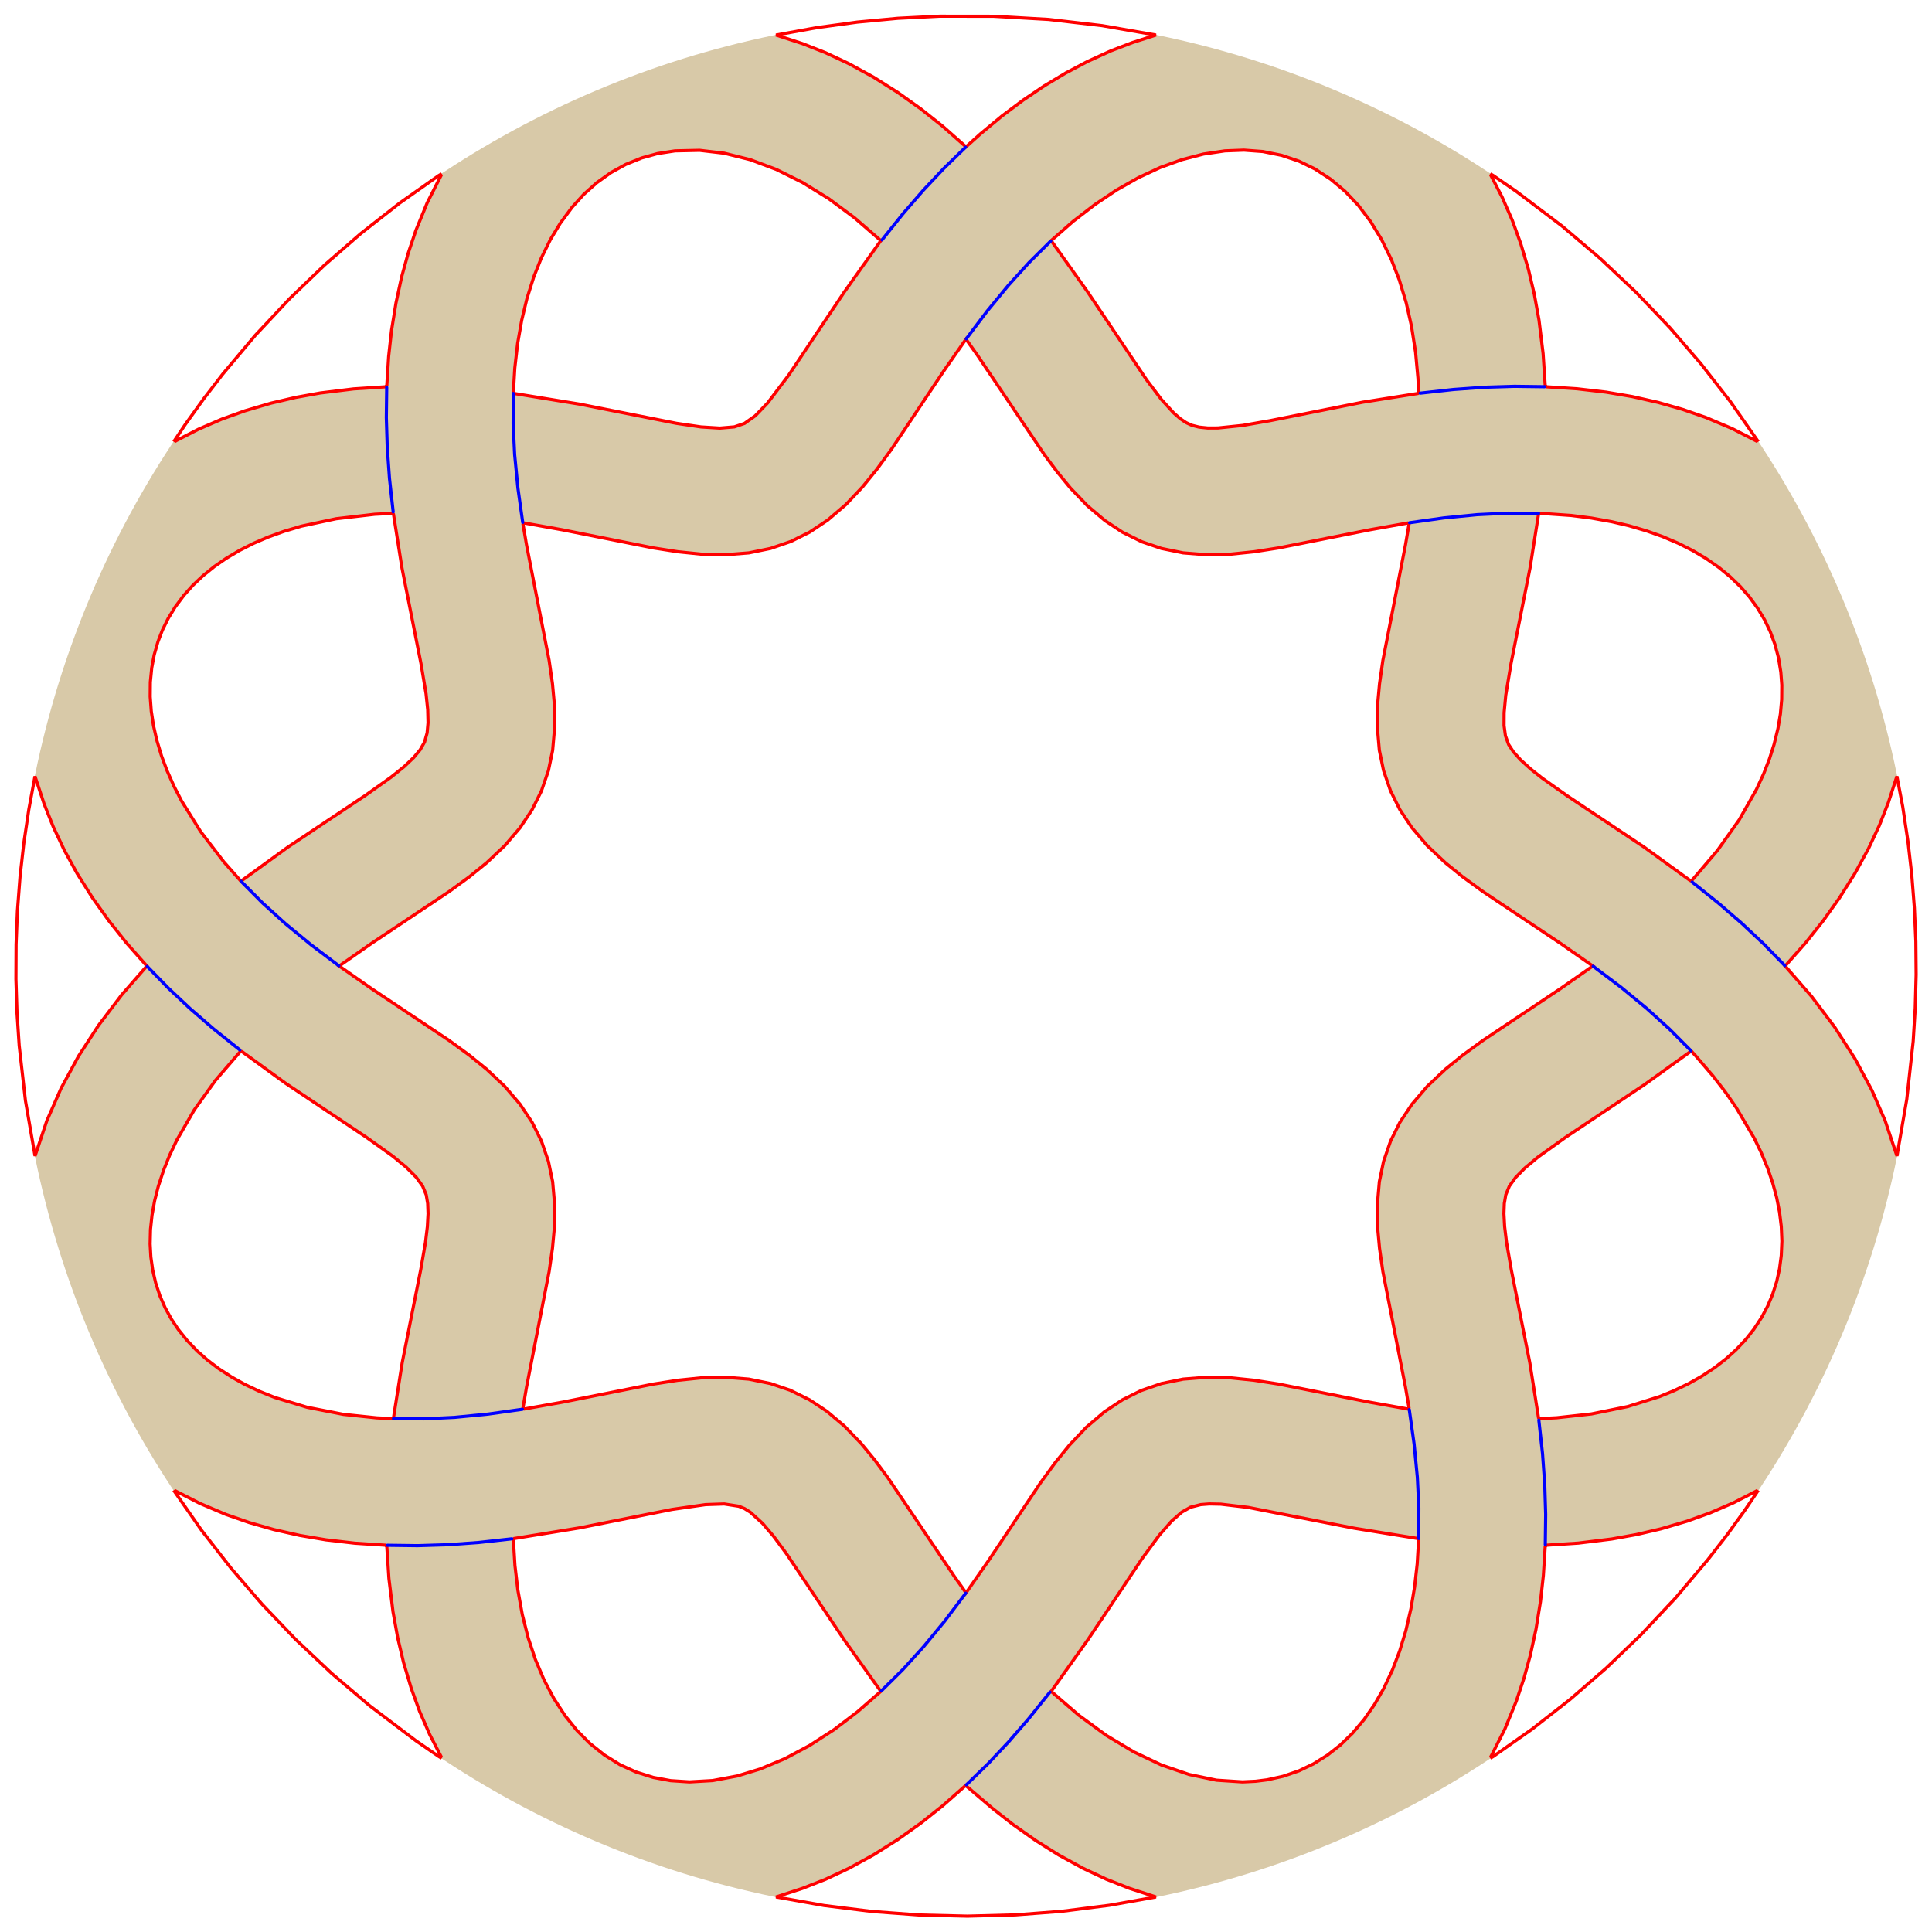
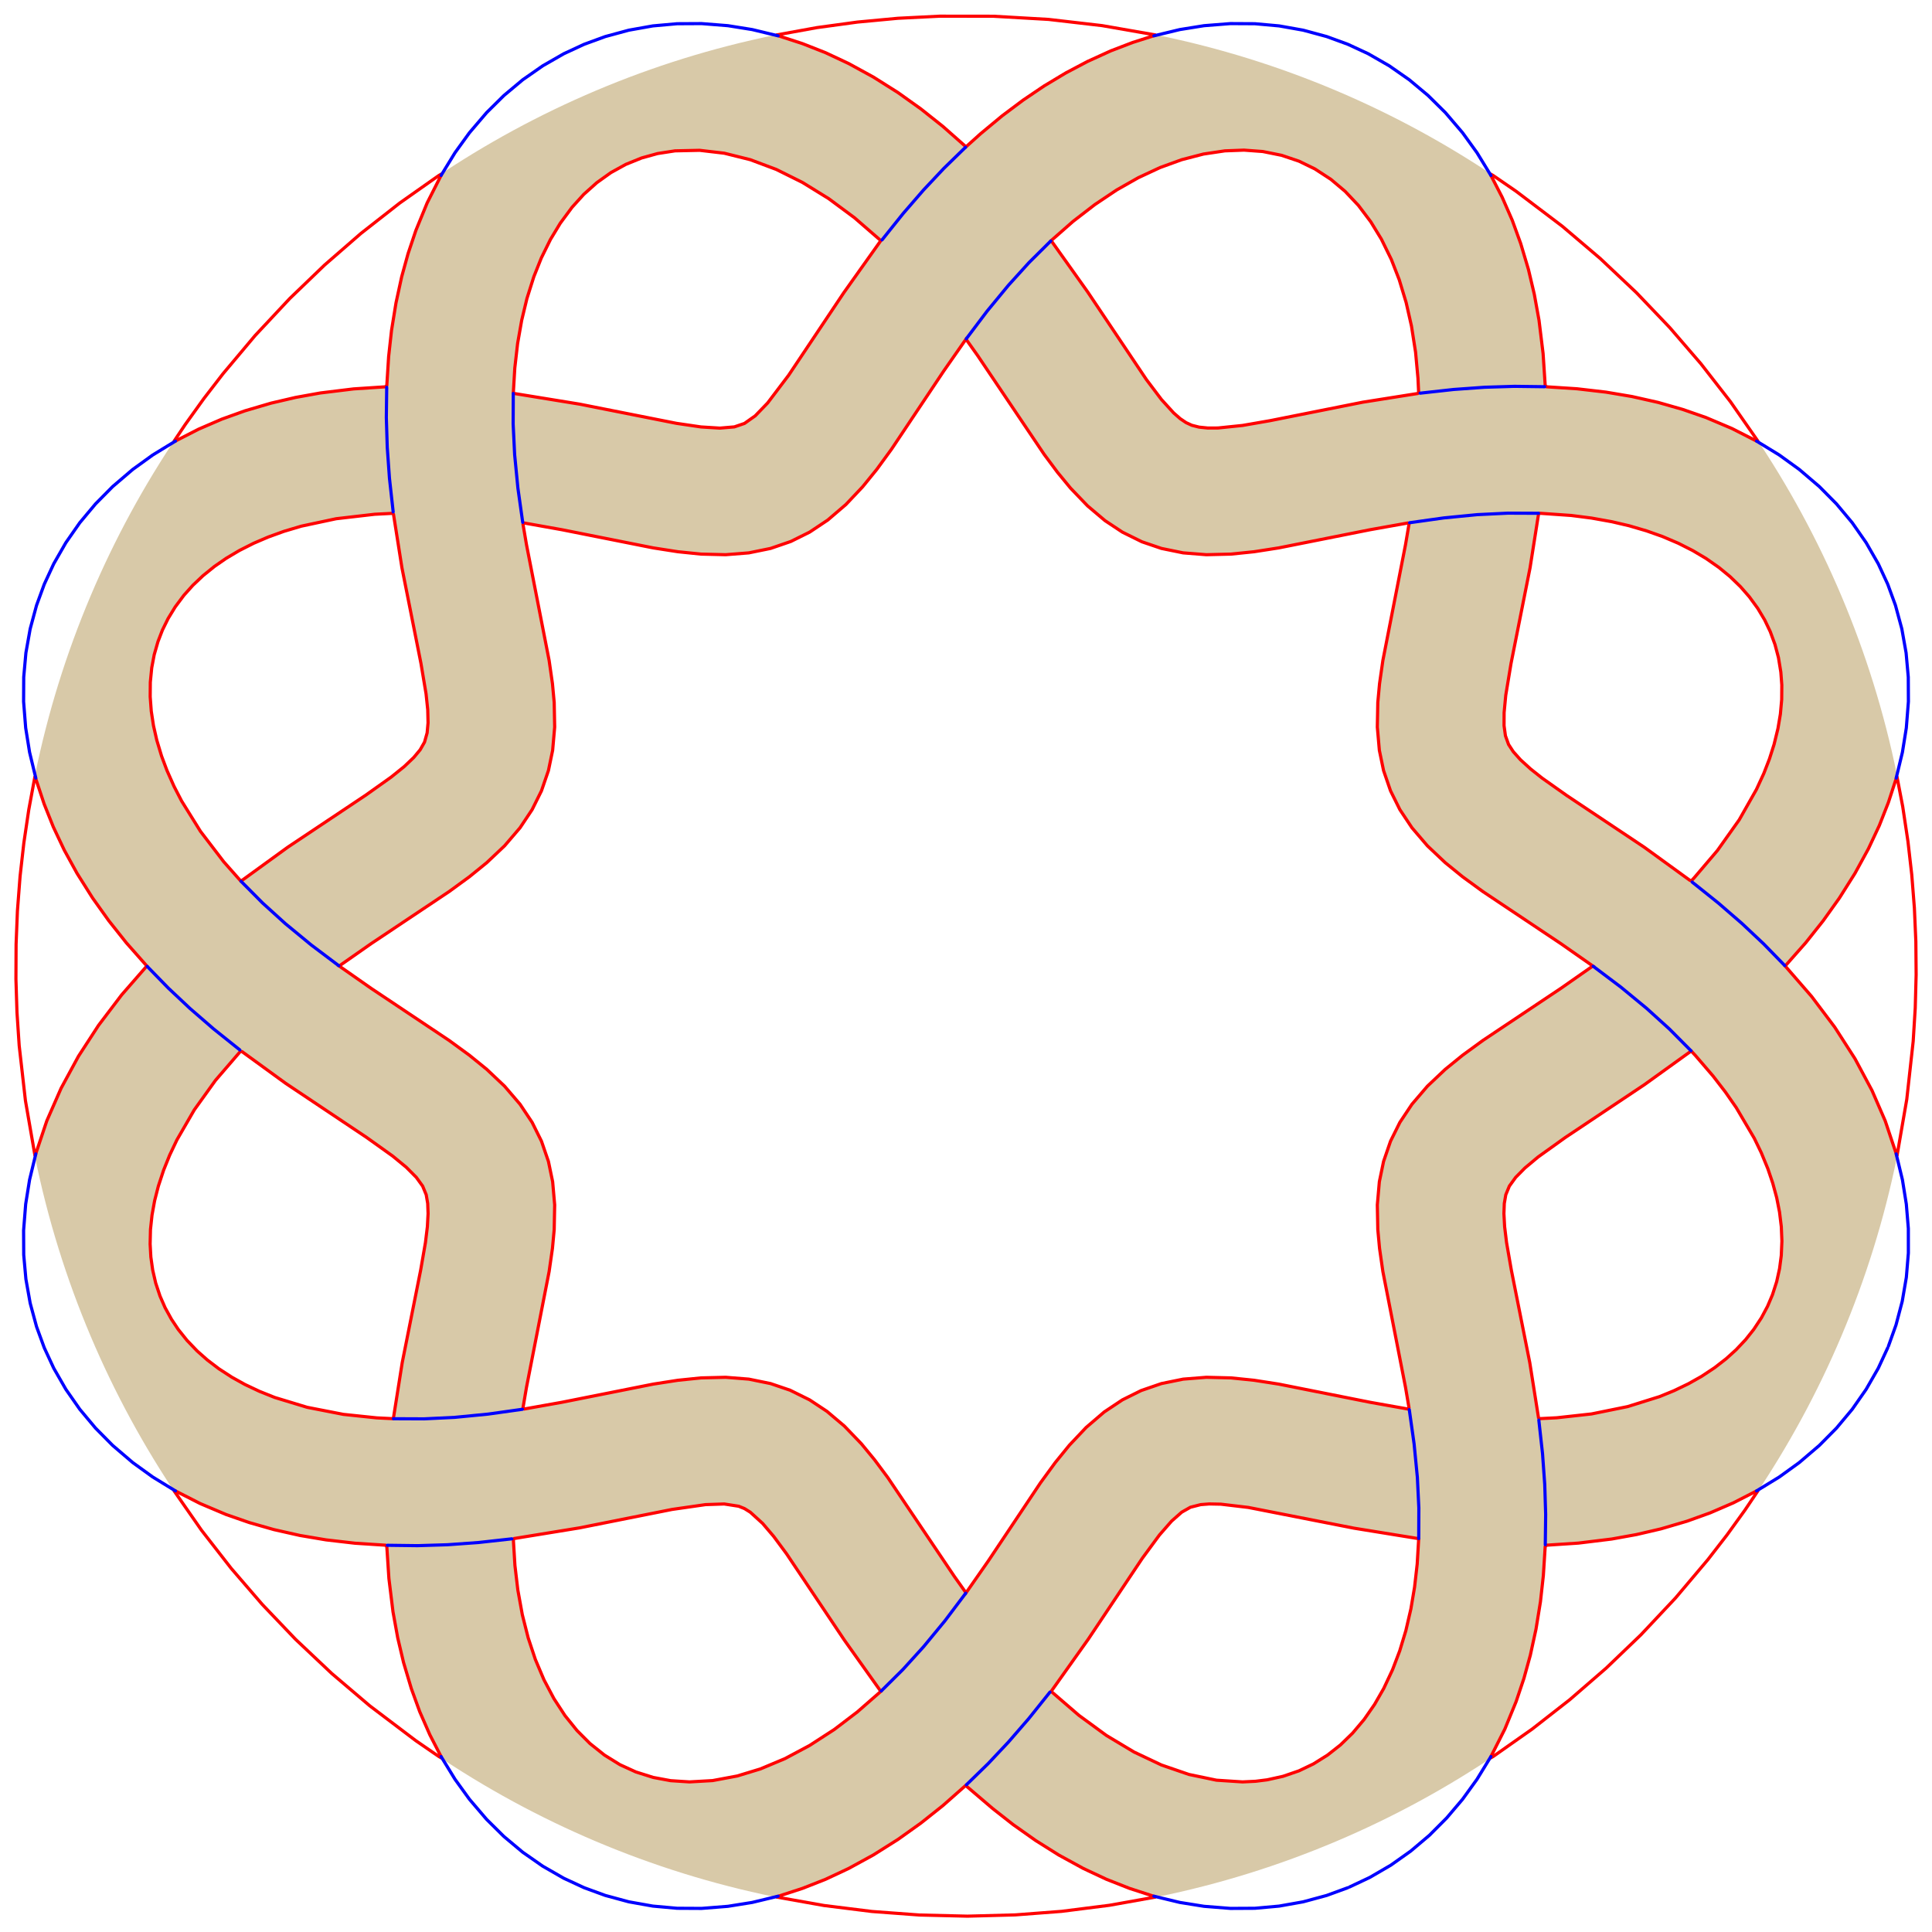
<svg xmlns="http://www.w3.org/2000/svg" width="61mm" height="61mm" viewBox="-30.5 -30.5 61 61">
  <g id="preview">
    <path fill="#d8c9a8" fill-rule="evenodd" d="M30 0A30 30 0 1 0 -30 0A30 30 0 1 0 30 0ZM-0.828 -29.989L0.869 -29.987L2.606 -29.887L4.297 -29.691L5.998 -29.394L5.257 -29.157L4.571 -28.894L3.84 -28.561L3.154 -28.199L2.469 -27.788L1.801 -27.337L1.143 -26.844L0.457 -26.275L0 -25.864L-0.731 -26.51L-1.427 -27.063L-2.149 -27.578L-2.926 -28.068L-3.703 -28.493L-4.434 -28.836L-5.166 -29.124L-5.998 -29.394L-4.709 -29.628L-3.429 -29.803L-2.149 -29.923L-0.828 -29.989ZM-9.187 -25.737L-8.411 -25.754L-7.634 -25.663L-6.811 -25.458L-5.989 -25.15L-5.166 -24.741L-4.336 -24.229L-3.52 -23.624L-2.689 -22.903L-3.859 -21.257L-5.601 -18.651L-6.263 -17.777L-6.655 -17.371L-6.994 -17.131L-7.314 -17.022L-7.771 -16.983L-8.366 -17.02L-9.143 -17.134L-12.206 -17.741L-14.263 -18.076L-14.292 -18.103L-14.246 -18.88L-14.157 -19.657L-14.028 -20.389L-13.863 -21.074L-13.646 -21.76L-13.409 -22.354L-13.12 -22.94L-12.811 -23.451L-12.439 -23.954L-12.069 -24.363L-11.657 -24.732L-11.21 -25.051L-10.743 -25.309L-10.24 -25.513L-9.737 -25.652L-9.187 -25.737ZM8.174 -25.737L8.777 -25.76L9.371 -25.716L9.966 -25.596L10.514 -25.411L11.017 -25.166L11.52 -24.838L11.972 -24.457L12.389 -24.015L12.78 -23.497L13.115 -22.949L13.429 -22.309L13.678 -21.669L13.897 -20.947L14.065 -20.206L14.194 -19.383L14.27 -18.56L14.292 -18.103L14.263 -18.076L12.526 -17.801L9.6 -17.218L8.731 -17.067L7.954 -16.987L7.634 -16.986L7.36 -17.014L7.131 -17.072L6.949 -17.156L6.765 -17.28L6.556 -17.463L6.171 -17.886L5.697 -18.514L3.84 -21.285L2.689 -22.903L3.383 -23.512L4.069 -24.041L4.759 -24.503L5.44 -24.889L6.126 -25.209L6.811 -25.458L7.497 -25.636L8.174 -25.737ZM-16.643 -24.96L-16.594 -24.988L-16.574 -24.96L-17.014 -24.091L-17.37 -23.223L-17.616 -22.491L-17.818 -21.76L-17.997 -20.937L-18.138 -20.069L-18.229 -19.246L-18.287 -18.331L-18.331 -18.287L-19.337 -18.221L-20.389 -18.092L-21.166 -17.952L-21.943 -17.771L-22.766 -17.529L-23.497 -17.266L-24.229 -16.95L-24.914 -16.599L-24.96 -16.574L-24.988 -16.594L-24.651 -17.097L-24.06 -17.92L-23.461 -18.697L-22.446 -19.905L-21.349 -21.077L-20.251 -22.133L-19.103 -23.131L-17.877 -24.091L-16.643 -24.96ZM16.574 -24.96L16.594 -24.988L16.64 -24.962L17.374 -24.457L18.823 -23.36L20.023 -22.34L21.166 -21.261L22.217 -20.16L23.202 -19.017L24.137 -17.816L24.988 -16.594L24.96 -16.574L24.183 -16.971L23.36 -17.319L22.629 -17.573L21.851 -17.795L21.029 -17.98L20.206 -18.119L19.291 -18.225L18.331 -18.287L18.287 -18.331L18.221 -19.337L18.092 -20.389L17.943 -21.211L17.759 -21.989L17.514 -22.811L17.248 -23.543L16.928 -24.274L16.574 -24.96ZM-0.031 -19.749L0 -19.791L0.366 -19.276L2.469 -16.152L2.888 -15.589L3.302 -15.086L3.84 -14.526L4.389 -14.062L4.937 -13.699L5.554 -13.394L6.171 -13.184L6.857 -13.044L7.589 -12.986L8.366 -13.005L9.097 -13.08L9.874 -13.201L12.754 -13.774L13.943 -13.986L13.986 -13.943L13.877 -13.303L13.162 -9.646L13.057 -8.914L13.002 -8.32L12.987 -7.543L13.051 -6.811L13.184 -6.171L13.404 -5.531L13.699 -4.937L14.08 -4.365L14.569 -3.794L15.131 -3.263L15.68 -2.817L16.32 -2.35L18.789 -0.701L19.791 0L18.789 0.701L16.32 2.35L15.68 2.817L15.131 3.263L14.569 3.794L14.08 4.365L13.699 4.937L13.404 5.531L13.184 6.171L13.051 6.811L12.987 7.543L13.002 8.32L13.057 8.914L13.162 9.646L13.877 13.303L13.986 13.943L13.943 13.986L12.754 13.774L9.874 13.201L9.097 13.08L8.366 13.005L7.589 12.986L6.857 13.044L6.171 13.184L5.531 13.404L4.937 13.699L4.365 14.08L3.794 14.569L3.263 15.131L2.817 15.68L2.35 16.32L0.701 18.789L0.031 19.749L0 19.791L-0.366 19.276L-2.469 16.152L-2.888 15.589L-3.302 15.086L-3.84 14.526L-4.389 14.062L-4.937 13.699L-5.554 13.394L-6.171 13.184L-6.857 13.044L-7.589 12.986L-8.366 13.005L-9.097 13.08L-9.874 13.201L-12.754 13.774L-13.943 13.986L-13.986 13.943L-13.877 13.303L-13.162 9.646L-13.057 8.914L-13.002 8.32L-12.987 7.543L-13.051 6.811L-13.184 6.171L-13.404 5.531L-13.699 4.937L-14.08 4.365L-14.569 3.794L-15.131 3.263L-15.68 2.817L-16.32 2.35L-18.789 0.701L-19.791 0L-18.789 -0.701L-16.32 -2.35L-15.68 -2.817L-15.131 -3.263L-14.569 -3.794L-14.08 -4.365L-13.699 -4.937L-13.404 -5.531L-13.184 -6.171L-13.051 -6.811L-12.987 -7.543L-13.002 -8.32L-13.057 -8.914L-13.162 -9.646L-13.877 -13.303L-13.986 -13.943L-13.943 -13.986L-12.754 -13.774L-9.874 -13.201L-9.097 -13.08L-8.366 -13.005L-7.589 -12.986L-6.857 -13.044L-6.171 -13.184L-5.531 -13.404L-4.937 -13.699L-4.365 -14.08L-3.794 -14.569L-3.263 -15.131L-2.817 -15.68L-2.35 -16.32L-0.701 -18.789L-0.031 -19.749ZM-18.669 -14.263L-18.103 -14.292L-18.076 -14.263L-17.809 -12.571L-17.209 -9.554L-17.048 -8.594L-16.995 -8.091L-16.985 -7.68L-17.014 -7.36L-17.097 -7.067L-17.234 -6.827L-17.437 -6.583L-17.737 -6.297L-18.149 -5.965L-18.952 -5.394L-21.417 -3.749L-22.857 -2.704L-22.903 -2.689L-23.436 -3.291L-24.17 -4.251L-24.767 -5.211L-25.006 -5.674L-25.227 -6.171L-25.399 -6.629L-25.55 -7.131L-25.654 -7.589L-25.724 -8.046L-25.758 -8.503L-25.754 -8.96L-25.709 -9.417L-25.631 -9.829L-25.513 -10.24L-25.372 -10.606L-25.192 -10.971L-24.968 -11.337L-24.695 -11.703L-24.411 -12.02L-24.091 -12.323L-23.727 -12.617L-23.36 -12.871L-22.94 -13.12L-22.491 -13.347L-22.034 -13.543L-21.531 -13.725L-20.983 -13.888L-19.886 -14.122L-18.669 -14.263ZM18.076 -14.263L18.103 -14.292L18.149 -14.292L19.109 -14.225L19.749 -14.143L20.389 -14.028L20.937 -13.9L21.486 -13.739L21.989 -13.561L22.491 -13.347L22.949 -13.115L23.36 -12.871L23.771 -12.584L24.121 -12.297L24.452 -11.977L24.732 -11.657L24.999 -11.291L25.217 -10.926L25.392 -10.56L25.543 -10.149L25.652 -9.737L25.727 -9.28L25.758 -8.869L25.754 -8.411L25.713 -7.954L25.636 -7.497L25.513 -6.994L25.367 -6.537L25.189 -6.078L24.958 -5.577L24.414 -4.617L23.726 -3.648L22.994 -2.788L22.903 -2.689L22.857 -2.704L21.417 -3.749L18.971 -5.381L18.194 -5.93L17.829 -6.219L17.509 -6.51L17.28 -6.766L17.131 -6.994L17.032 -7.269L16.988 -7.589L16.99 -8L17.042 -8.549L17.209 -9.554L17.809 -12.571L18.076 -14.263ZM-29.396 -5.989L-29.108 -5.12L-28.816 -4.389L-28.47 -3.657L-28.068 -2.926L-27.578 -2.149L-27.063 -1.427L-26.51 -0.731L-25.864 0L-26.661 0.914L-27.389 1.874L-28.023 2.85L-28.571 3.86L-29.023 4.891L-29.394 5.998L-29.697 4.251L-29.894 2.514L-29.964 1.463L-29.997 0.411L-29.992 -0.686L-29.95 -1.737L-29.866 -2.834L-29.747 -3.886L-29.591 -4.937L-29.396 -5.989ZM29.392 -5.989L29.576 -5.029L29.741 -3.931L29.861 -2.88L29.944 -1.829L29.99 -0.777L29.999 0.274L29.971 1.326L29.906 2.377L29.704 4.206L29.394 5.998L29.023 4.891L28.606 3.931L28.068 2.926L27.429 1.931L26.697 0.959L25.864 0L26.51 -0.731L27.063 -1.427L27.578 -2.149L28.068 -2.926L28.493 -3.703L28.836 -4.434L29.124 -5.166L29.392 -5.989ZM-22.91 2.697L-22.857 2.704L-21.486 3.701L-18.926 5.412L-18.103 6L-17.673 6.354L-17.355 6.674L-17.156 6.949L-17.043 7.223L-16.996 7.497L-16.984 7.817L-17.006 8.229L-17.067 8.731L-17.218 9.6L-17.801 12.526L-18.076 14.263L-18.103 14.292L-18.606 14.267L-19.657 14.157L-20.8 13.934L-21.825 13.623L-22.309 13.429L-22.766 13.213L-23.18 12.983L-23.589 12.717L-23.954 12.439L-24.274 12.156L-24.594 11.822L-24.869 11.479L-25.086 11.154L-25.287 10.789L-25.447 10.423L-25.584 10.011L-25.679 9.6L-25.737 9.189L-25.76 8.777L-25.749 8.32L-25.7 7.863L-25.617 7.406L-25.5 6.949L-25.334 6.446L-25.143 5.972L-24.914 5.49L-24.366 4.543L-23.697 3.611L-22.91 2.697ZM22.879 2.697L22.903 2.689L23.037 2.834L23.587 3.474L23.975 3.977L24.32 4.473L24.889 5.44L25.11 5.897L25.317 6.4L25.472 6.857L25.596 7.314L25.686 7.771L25.742 8.229L25.761 8.686L25.741 9.143L25.687 9.554L25.596 9.966L25.464 10.377L25.309 10.743L25.113 11.109L24.872 11.474L24.618 11.794L24.317 12.114L24 12.401L23.634 12.685L23.223 12.957L22.811 13.189L22.354 13.409L21.897 13.596L20.891 13.911L19.749 14.143L18.651 14.264L18.103 14.292L18.076 14.263L17.801 12.526L17.218 9.6L17.067 8.731L17.006 8.229L16.984 7.817L16.996 7.497L17.043 7.223L17.156 6.949L17.355 6.674L17.646 6.379L18.058 6.034L18.926 5.412L21.417 3.749L22.879 2.697ZM-24.988 16.594L-24.96 16.574L-24.183 16.971L-23.36 17.319L-22.629 17.573L-21.851 17.795L-21.029 17.98L-20.206 18.119L-19.291 18.225L-18.331 18.287L-18.287 18.331L-18.221 19.337L-18.092 20.389L-17.943 21.211L-17.759 21.989L-17.514 22.811L-17.248 23.543L-16.928 24.274L-16.574 24.96L-16.594 24.988L-16.64 24.962L-17.374 24.457L-18.823 23.36L-20.023 22.34L-21.166 21.261L-22.217 20.16L-23.202 19.017L-24.137 17.816L-24.988 16.594ZM24.923 16.594L24.96 16.574L24.988 16.594L24.594 17.179L24.026 17.966L23.424 18.743L22.4 19.956L21.306 21.12L20.21 22.171L19.063 23.165L17.874 24.094L16.64 24.962L16.594 24.988L16.574 24.96L17.014 24.091L17.37 23.223L17.616 22.491L17.818 21.76L17.997 20.937L18.138 20.069L18.229 19.246L18.287 18.331L18.331 18.287L19.337 18.221L20.389 18.092L21.166 17.952L21.943 17.771L22.766 17.529L23.497 17.266L24.229 16.95L24.923 16.594ZM-8.223 17.006L-7.634 16.986L-7.177 17.057L-6.994 17.131L-6.811 17.245L-6.421 17.6L-6.071 18.011L-5.665 18.56L-3.84 21.285L-2.689 22.903L-3.429 23.55L-4.16 24.107L-4.937 24.61L-5.714 25.025L-6.491 25.351L-7.223 25.574L-8 25.719L-8.731 25.761L-9.326 25.722L-9.874 25.62L-10.423 25.447L-10.926 25.217L-11.415 24.914L-11.873 24.549L-12.283 24.137L-12.663 23.665L-13.011 23.131L-13.325 22.537L-13.596 21.897L-13.824 21.211L-14.009 20.48L-14.15 19.703L-14.242 18.926L-14.292 18.103L-14.263 18.076L-12.206 17.741L-9.28 17.158L-8.223 17.006ZM7.411 17.006L7.68 16.985L8.046 16.992L8.914 17.095L12.251 17.75L14.263 18.076L14.292 18.103L14.246 18.88L14.163 19.611L14.047 20.297L13.888 20.983L13.694 21.623L13.468 22.217L13.189 22.811L12.9 23.314L12.571 23.788L12.206 24.221L11.822 24.594L11.415 24.914L10.971 25.192L10.514 25.411L10.011 25.584L9.509 25.695L9.143 25.741L8.731 25.761L7.909 25.707L7.04 25.526L6.171 25.227L5.303 24.816L4.434 24.295L3.566 23.66L2.689 22.903L3.859 21.257L5.569 18.697L6.107 17.966L6.491 17.527L6.811 17.245L7.086 17.089L7.411 17.006ZM-0.011 25.874L0.847 26.606L1.488 27.109L2.199 27.611L2.926 28.068L3.703 28.493L4.434 28.836L5.166 29.124L5.998 29.394L4.526 29.657L3.017 29.848L1.554 29.96L0.046 30L-1.463 29.964L-2.971 29.852L-4.48 29.664L-5.998 29.394L-5.166 29.124L-4.434 28.836L-3.703 28.493L-2.926 28.068L-2.149 27.578L-1.427 27.063L-0.731 26.51L-0.011 25.874Z" />
  </g>
  <g id="cut" fill="none" stroke="#ff0000" stroke-width="0.1">
    <path d="M-0.828 -29.989L0.869 -29.987L2.606 -29.887L4.297 -29.691L5.998 -29.394L5.257 -29.157L4.571 -28.894L3.84 -28.561L3.154 -28.199L2.469 -27.788L1.801 -27.337L1.143 -26.844L0.457 -26.275L0 -25.864L-0.731 -26.51L-1.427 -27.063L-2.149 -27.578L-2.926 -28.068L-3.703 -28.493L-4.434 -28.836L-5.166 -29.124L-5.998 -29.394L-4.709 -29.628L-3.429 -29.803L-2.149 -29.923L-0.828 -29.989ZM-9.187 -25.737L-8.411 -25.754L-7.634 -25.663L-6.811 -25.458L-5.989 -25.15L-5.166 -24.741L-4.336 -24.229L-3.52 -23.624L-2.689 -22.903L-3.859 -21.257L-5.601 -18.651L-6.263 -17.777L-6.655 -17.371L-6.994 -17.131L-7.314 -17.022L-7.771 -16.983L-8.366 -17.02L-9.143 -17.134L-12.206 -17.741L-14.263 -18.076L-14.292 -18.103L-14.246 -18.88L-14.157 -19.657L-14.028 -20.389L-13.863 -21.074L-13.646 -21.76L-13.409 -22.354L-13.12 -22.94L-12.811 -23.451L-12.439 -23.954L-12.069 -24.363L-11.657 -24.732L-11.21 -25.051L-10.743 -25.309L-10.24 -25.513L-9.737 -25.652L-9.187 -25.737ZM8.174 -25.737L8.777 -25.76L9.371 -25.716L9.966 -25.596L10.514 -25.411L11.017 -25.166L11.52 -24.838L11.972 -24.457L12.389 -24.015L12.78 -23.497L13.115 -22.949L13.429 -22.309L13.678 -21.669L13.897 -20.947L14.065 -20.206L14.194 -19.383L14.27 -18.56L14.292 -18.103L14.263 -18.076L12.526 -17.801L9.6 -17.218L8.731 -17.067L7.954 -16.987L7.634 -16.986L7.36 -17.014L7.131 -17.072L6.949 -17.156L6.765 -17.28L6.556 -17.463L6.171 -17.886L5.697 -18.514L3.84 -21.285L2.689 -22.903L3.383 -23.512L4.069 -24.041L4.759 -24.503L5.44 -24.889L6.126 -25.209L6.811 -25.458L7.497 -25.636L8.174 -25.737ZM-16.643 -24.96L-16.594 -24.988L-16.574 -24.96L-17.014 -24.091L-17.37 -23.223L-17.616 -22.491L-17.818 -21.76L-17.997 -20.937L-18.138 -20.069L-18.229 -19.246L-18.287 -18.331L-18.331 -18.287L-19.337 -18.221L-20.389 -18.092L-21.166 -17.952L-21.943 -17.771L-22.766 -17.529L-23.497 -17.266L-24.229 -16.95L-24.914 -16.599L-24.96 -16.574L-24.988 -16.594L-24.651 -17.097L-24.06 -17.92L-23.461 -18.697L-22.446 -19.905L-21.349 -21.077L-20.251 -22.133L-19.103 -23.131L-17.877 -24.091L-16.643 -24.96ZM16.574 -24.96L16.594 -24.988L16.64 -24.962L17.374 -24.457L18.823 -23.36L20.023 -22.34L21.166 -21.261L22.217 -20.16L23.202 -19.017L24.137 -17.816L24.988 -16.594L24.96 -16.574L24.183 -16.971L23.36 -17.319L22.629 -17.573L21.851 -17.795L21.029 -17.98L20.206 -18.119L19.291 -18.225L18.331 -18.287L18.287 -18.331L18.221 -19.337L18.092 -20.389L17.943 -21.211L17.759 -21.989L17.514 -22.811L17.248 -23.543L16.928 -24.274L16.574 -24.96ZM-0.031 -19.749L0 -19.791L0.366 -19.276L2.469 -16.152L2.888 -15.589L3.302 -15.086L3.84 -14.526L4.389 -14.062L4.937 -13.699L5.554 -13.394L6.171 -13.184L6.857 -13.044L7.589 -12.986L8.366 -13.005L9.097 -13.08L9.874 -13.201L12.754 -13.774L13.943 -13.986L13.986 -13.943L13.877 -13.303L13.162 -9.646L13.057 -8.914L13.002 -8.32L12.987 -7.543L13.051 -6.811L13.184 -6.171L13.404 -5.531L13.699 -4.937L14.08 -4.365L14.569 -3.794L15.131 -3.263L15.68 -2.817L16.32 -2.35L18.789 -0.701L19.791 0L18.789 0.701L16.32 2.35L15.68 2.817L15.131 3.263L14.569 3.794L14.08 4.365L13.699 4.937L13.404 5.531L13.184 6.171L13.051 6.811L12.987 7.543L13.002 8.32L13.057 8.914L13.162 9.646L13.877 13.303L13.986 13.943L13.943 13.986L12.754 13.774L9.874 13.201L9.097 13.08L8.366 13.005L7.589 12.986L6.857 13.044L6.171 13.184L5.531 13.404L4.937 13.699L4.365 14.08L3.794 14.569L3.263 15.131L2.817 15.68L2.35 16.32L0.701 18.789L0.031 19.749L0 19.791L-0.366 19.276L-2.469 16.152L-2.888 15.589L-3.302 15.086L-3.84 14.526L-4.389 14.062L-4.937 13.699L-5.554 13.394L-6.171 13.184L-6.857 13.044L-7.589 12.986L-8.366 13.005L-9.097 13.08L-9.874 13.201L-12.754 13.774L-13.943 13.986L-13.986 13.943L-13.877 13.303L-13.162 9.646L-13.057 8.914L-13.002 8.32L-12.987 7.543L-13.051 6.811L-13.184 6.171L-13.404 5.531L-13.699 4.937L-14.08 4.365L-14.569 3.794L-15.131 3.263L-15.68 2.817L-16.32 2.35L-18.789 0.701L-19.791 0L-18.789 -0.701L-16.32 -2.35L-15.68 -2.817L-15.131 -3.263L-14.569 -3.794L-14.08 -4.365L-13.699 -4.937L-13.404 -5.531L-13.184 -6.171L-13.051 -6.811L-12.987 -7.543L-13.002 -8.32L-13.057 -8.914L-13.162 -9.646L-13.877 -13.303L-13.986 -13.943L-13.943 -13.986L-12.754 -13.774L-9.874 -13.201L-9.097 -13.08L-8.366 -13.005L-7.589 -12.986L-6.857 -13.044L-6.171 -13.184L-5.531 -13.404L-4.937 -13.699L-4.365 -14.08L-3.794 -14.569L-3.263 -15.131L-2.817 -15.68L-2.35 -16.32L-0.701 -18.789L-0.031 -19.749ZM-18.669 -14.263L-18.103 -14.292L-18.076 -14.263L-17.809 -12.571L-17.209 -9.554L-17.048 -8.594L-16.995 -8.091L-16.985 -7.68L-17.014 -7.36L-17.097 -7.067L-17.234 -6.827L-17.437 -6.583L-17.737 -6.297L-18.149 -5.965L-18.952 -5.394L-21.417 -3.749L-22.857 -2.704L-22.903 -2.689L-23.436 -3.291L-24.17 -4.251L-24.767 -5.211L-25.006 -5.674L-25.227 -6.171L-25.399 -6.629L-25.55 -7.131L-25.654 -7.589L-25.724 -8.046L-25.758 -8.503L-25.754 -8.96L-25.709 -9.417L-25.631 -9.829L-25.513 -10.24L-25.372 -10.606L-25.192 -10.971L-24.968 -11.337L-24.695 -11.703L-24.411 -12.02L-24.091 -12.323L-23.727 -12.617L-23.36 -12.871L-22.94 -13.12L-22.491 -13.347L-22.034 -13.543L-21.531 -13.725L-20.983 -13.888L-19.886 -14.122L-18.669 -14.263ZM18.076 -14.263L18.103 -14.292L18.149 -14.292L19.109 -14.225L19.749 -14.143L20.389 -14.028L20.937 -13.9L21.486 -13.739L21.989 -13.561L22.491 -13.347L22.949 -13.115L23.36 -12.871L23.771 -12.584L24.121 -12.297L24.452 -11.977L24.732 -11.657L24.999 -11.291L25.217 -10.926L25.392 -10.56L25.543 -10.149L25.652 -9.737L25.727 -9.28L25.758 -8.869L25.754 -8.411L25.713 -7.954L25.636 -7.497L25.513 -6.994L25.367 -6.537L25.189 -6.078L24.958 -5.577L24.414 -4.617L23.726 -3.648L22.994 -2.788L22.903 -2.689L22.857 -2.704L21.417 -3.749L18.971 -5.381L18.194 -5.93L17.829 -6.219L17.509 -6.51L17.28 -6.766L17.131 -6.994L17.032 -7.269L16.988 -7.589L16.99 -8L17.042 -8.549L17.209 -9.554L17.809 -12.571L18.076 -14.263ZM-29.396 -5.989L-29.108 -5.12L-28.816 -4.389L-28.47 -3.657L-28.068 -2.926L-27.578 -2.149L-27.063 -1.427L-26.51 -0.731L-25.864 0L-26.661 0.914L-27.389 1.874L-28.023 2.85L-28.571 3.86L-29.023 4.891L-29.394 5.998L-29.697 4.251L-29.894 2.514L-29.964 1.463L-29.997 0.411L-29.992 -0.686L-29.95 -1.737L-29.866 -2.834L-29.747 -3.886L-29.591 -4.937L-29.396 -5.989ZM29.392 -5.989L29.576 -5.029L29.741 -3.931L29.861 -2.88L29.944 -1.829L29.99 -0.777L29.999 0.274L29.971 1.326L29.906 2.377L29.704 4.206L29.394 5.998L29.023 4.891L28.606 3.931L28.068 2.926L27.429 1.931L26.697 0.959L25.864 0L26.51 -0.731L27.063 -1.427L27.578 -2.149L28.068 -2.926L28.493 -3.703L28.836 -4.434L29.124 -5.166L29.392 -5.989ZM-22.91 2.697L-22.857 2.704L-21.486 3.701L-18.926 5.412L-18.103 6L-17.673 6.354L-17.355 6.674L-17.156 6.949L-17.043 7.223L-16.996 7.497L-16.984 7.817L-17.006 8.229L-17.067 8.731L-17.218 9.6L-17.801 12.526L-18.076 14.263L-18.103 14.292L-18.606 14.267L-19.657 14.157L-20.8 13.934L-21.825 13.623L-22.309 13.429L-22.766 13.213L-23.18 12.983L-23.589 12.717L-23.954 12.439L-24.274 12.156L-24.594 11.822L-24.869 11.479L-25.086 11.154L-25.287 10.789L-25.447 10.423L-25.584 10.011L-25.679 9.6L-25.737 9.189L-25.76 8.777L-25.749 8.32L-25.7 7.863L-25.617 7.406L-25.5 6.949L-25.334 6.446L-25.143 5.972L-24.914 5.49L-24.366 4.543L-23.697 3.611L-22.91 2.697ZM22.879 2.697L22.903 2.689L23.037 2.834L23.587 3.474L23.975 3.977L24.32 4.473L24.889 5.44L25.11 5.897L25.317 6.4L25.472 6.857L25.596 7.314L25.686 7.771L25.742 8.229L25.761 8.686L25.741 9.143L25.687 9.554L25.596 9.966L25.464 10.377L25.309 10.743L25.113 11.109L24.872 11.474L24.618 11.794L24.317 12.114L24 12.401L23.634 12.685L23.223 12.957L22.811 13.189L22.354 13.409L21.897 13.596L20.891 13.911L19.749 14.143L18.651 14.264L18.103 14.292L18.076 14.263L17.801 12.526L17.218 9.6L17.067 8.731L17.006 8.229L16.984 7.817L16.996 7.497L17.043 7.223L17.156 6.949L17.355 6.674L17.646 6.379L18.058 6.034L18.926 5.412L21.417 3.749L22.879 2.697ZM-24.988 16.594L-24.96 16.574L-24.183 16.971L-23.36 17.319L-22.629 17.573L-21.851 17.795L-21.029 17.98L-20.206 18.119L-19.291 18.225L-18.331 18.287L-18.287 18.331L-18.221 19.337L-18.092 20.389L-17.943 21.211L-17.759 21.989L-17.514 22.811L-17.248 23.543L-16.928 24.274L-16.574 24.96L-16.594 24.988L-16.64 24.962L-17.374 24.457L-18.823 23.36L-20.023 22.34L-21.166 21.261L-22.217 20.16L-23.202 19.017L-24.137 17.816L-24.988 16.594ZM24.923 16.594L24.96 16.574L24.988 16.594L24.594 17.179L24.026 17.966L23.424 18.743L22.4 19.956L21.306 21.12L20.21 22.171L19.063 23.165L17.874 24.094L16.64 24.962L16.594 24.988L16.574 24.96L17.014 24.091L17.37 23.223L17.616 22.491L17.818 21.76L17.997 20.937L18.138 20.069L18.229 19.246L18.287 18.331L18.331 18.287L19.337 18.221L20.389 18.092L21.166 17.952L21.943 17.771L22.766 17.529L23.497 17.266L24.229 16.95L24.923 16.594ZM-8.223 17.006L-7.634 16.986L-7.177 17.057L-6.994 17.131L-6.811 17.245L-6.421 17.6L-6.071 18.011L-5.665 18.56L-3.84 21.285L-2.689 22.903L-3.429 23.55L-4.16 24.107L-4.937 24.61L-5.714 25.025L-6.491 25.351L-7.223 25.574L-8 25.719L-8.731 25.761L-9.326 25.722L-9.874 25.62L-10.423 25.447L-10.926 25.217L-11.415 24.914L-11.873 24.549L-12.283 24.137L-12.663 23.665L-13.011 23.131L-13.325 22.537L-13.596 21.897L-13.824 21.211L-14.009 20.48L-14.15 19.703L-14.242 18.926L-14.292 18.103L-14.263 18.076L-12.206 17.741L-9.28 17.158L-8.223 17.006ZM7.411 17.006L7.68 16.985L8.046 16.992L8.914 17.095L12.251 17.75L14.263 18.076L14.292 18.103L14.246 18.88L14.163 19.611L14.047 20.297L13.888 20.983L13.694 21.623L13.468 22.217L13.189 22.811L12.9 23.314L12.571 23.788L12.206 24.221L11.822 24.594L11.415 24.914L10.971 25.192L10.514 25.411L10.011 25.584L9.509 25.695L9.143 25.741L8.731 25.761L7.909 25.707L7.04 25.526L6.171 25.227L5.303 24.816L4.434 24.295L3.566 23.66L2.689 22.903L3.859 21.257L5.569 18.697L6.107 17.966L6.491 17.527L6.811 17.245L7.086 17.089L7.411 17.006ZM-0.011 25.874L0.847 26.606L1.488 27.109L2.199 27.611L2.926 28.068L3.703 28.493L4.434 28.836L5.166 29.124L5.998 29.394L4.526 29.657L3.017 29.848L1.554 29.96L0.046 30L-1.463 29.964L-2.971 29.852L-4.48 29.664L-5.998 29.394L-5.166 29.124L-4.434 28.836L-3.703 28.493L-2.926 28.068L-2.149 27.578L-1.427 27.063L-0.731 26.51L-0.011 25.874Z" />
  </g>
  <g id="engrave" fill="none" stroke="#0000ff" stroke-width="0.1" stroke-linecap="round">
-     <path d="M-0.008 19.802L-0.665 20.674L-1.339 21.492L-1.99 22.21L-2.675 22.89M-19.802 -0.008L-20.674 -0.665L-21.492 -1.339L-22.21 -1.99L-22.89 -2.675M0.008 -19.802L0.665 -20.674L1.339 -21.492L1.99 -22.21L2.675 -22.89M19.802 0.008L20.674 0.665L21.492 1.339L22.21 1.99L22.89 2.675M-14.007 13.996L-15.088 14.148L-16.144 14.251L-17.112 14.298L-18.077 14.294M-13.996 -14.007L-14.148 -15.088L-14.251 -16.144L-14.298 -17.112L-14.294 -18.077M14.007 -13.996L15.088 -14.148L16.144 -14.251L17.112 -14.298L18.077 -14.294M13.996 14.007L14.148 15.088L14.251 16.144L14.298 17.112L14.294 18.077M2.65 22.927L1.985 23.758L1.343 24.499L0.698 25.185L0.014 25.851M-22.927 2.65L-23.758 1.985L-24.499 1.343L-25.185 0.698L-25.851 0.014M-2.65 -22.927L-1.985 -23.758L-1.343 -24.499L-0.698 -25.185L-0.014 -25.851M22.927 -2.65L23.758 -1.985L24.499 -1.343L25.185 -0.698L25.851 -0.014M-14.338 18.086L-15.396 18.203L-16.374 18.273L-17.315 18.302L-18.27 18.29M-18.086 -14.338L-18.203 -15.396L-18.273 -16.374L-18.302 -17.315L-18.29 -18.27M14.338 -18.086L15.396 -18.203L16.374 -18.273L17.315 -18.302L18.27 -18.29M18.086 14.338L18.203 15.396L18.273 16.374L18.302 17.315L18.29 18.27" />
+     <path d="M-0.008 19.802L-0.665 20.674L-1.339 21.492L-1.99 22.21L-2.675 22.89M-19.802 -0.008L-20.674 -0.665L-21.492 -1.339L-22.21 -1.99L-22.89 -2.675M0.008 -19.802L0.665 -20.674L1.339 -21.492L1.99 -22.21L2.675 -22.89M19.802 0.008L20.674 0.665L21.492 1.339L22.21 1.99L22.89 2.675M-14.007 13.996L-15.088 14.148L-16.144 14.251L-17.112 14.298L-18.077 14.294M-13.996 -14.007L-14.148 -15.088L-14.251 -16.144L-14.298 -17.112L-14.294 -18.077M14.007 -13.996L15.088 -14.148L16.144 -14.251L17.112 -14.298L18.077 -14.294M13.996 14.007L14.148 15.088L14.251 16.144L14.298 17.112L14.294 18.077M2.65 22.927L1.985 23.758L1.343 24.499L0.698 25.185L0.014 25.851M-22.927 2.65L-23.758 1.985L-24.499 1.343L-25.185 0.698L-25.851 0.014M-2.65 -22.927L-1.985 -23.758L-1.343 -24.499L-0.698 -25.185L-0.014 -25.851M22.927 -2.65L23.758 -1.985L24.499 -1.343L25.185 -0.698L25.851 -0.014M-14.338 18.086L-15.396 18.203L-16.374 18.273L-17.315 18.302L-18.27 18.29M-18.086 -14.338L-18.203 -15.396L-18.273 -16.374L-18.302 -17.315L-18.29 -18.27M14.338 -18.086L15.396 -18.203L16.374 -18.273L17.315 -18.302L18.27 -18.29M18.086 14.338L18.203 15.396L18.273 16.374L18.302 17.315L18.29 18.27M29.102 12.055L28.804 12.698L28.421 13.365L27.981 13.996L27.486 14.588L26.943 15.137L26.308 15.679L25.678 16.134L24.961 16.573M-5.932 29.369L-6.749 29.566L-7.516 29.689L-8.348 29.755L-9.121 29.751L-9.888 29.682L-10.646 29.547L-11.388 29.346L-12.055 29.102L-12.698 28.804L-13.365 28.421L-13.996 27.981L-14.588 27.486L-15.137 26.943L-15.679 26.308L-16.134 25.678L-16.573 24.961M-29.369 -5.932L-29.566 -6.749L-29.689 -7.516L-29.755 -8.348L-29.751 -9.121L-29.682 -9.888L-29.547 -10.646L-29.346 -11.388L-29.102 -12.055L-28.804 -12.698L-28.421 -13.365L-27.981 -13.996L-27.486 -14.588L-26.943 -15.137L-26.308 -15.679L-25.678 -16.134L-24.961 -16.573M5.932 -29.369L6.749 -29.566L7.516 -29.689L8.348 -29.755L9.121 -29.751L9.888 -29.682L10.646 -29.547L11.388 -29.346L12.055 -29.102L12.698 -28.804L13.365 -28.421L13.996 -27.981L14.588 -27.486L15.137 -26.943L15.679 -26.308L16.134 -25.678L16.573 -24.961M29.369 5.932L29.566 6.749L29.689 7.516L29.753 8.288L29.754 9.061L29.69 9.83L29.56 10.588L29.364 11.332L29.125 12M12.055 29.102L11.388 29.346L10.646 29.547L9.888 29.682L9.121 29.751L8.348 29.755L7.516 29.689L6.749 29.566L5.932 29.369M-24.961 16.573L-25.678 16.134L-26.308 15.679L-26.943 15.137L-27.486 14.588L-27.981 13.996L-28.421 13.365L-28.804 12.698L-29.102 12.055L-29.346 11.388L-29.547 10.646L-29.682 9.888L-29.751 9.121L-29.755 8.348L-29.689 7.516L-29.566 6.749L-29.369 5.932M-16.573 -24.961L-16.134 -25.678L-15.679 -26.308L-15.137 -26.943L-14.588 -27.486L-13.996 -27.981L-13.365 -28.421L-12.698 -28.804L-12.055 -29.102L-11.388 -29.346L-10.646 -29.547L-9.888 -29.682L-9.121 -29.751L-8.348 -29.755L-7.516 -29.689L-6.749 -29.566L-5.932 -29.369M24.961 -16.573L25.678 -16.134L26.308 -15.679L26.943 -15.137L27.486 -14.588L27.981 -13.996L28.421 -13.365L28.804 -12.698L29.102 -12.055L29.346 -11.388L29.547 -10.646L29.682 -9.888L29.751 -9.121L29.755 -8.348L29.689 -7.516L29.566 -6.749L29.369 -5.932M16.573 24.961L16.134 25.678L15.679 26.308L15.177 26.899L14.632 27.446L14.043 27.944L13.415 28.389L12.751 28.776L12.109 29.079" />
  </g>
</svg>
